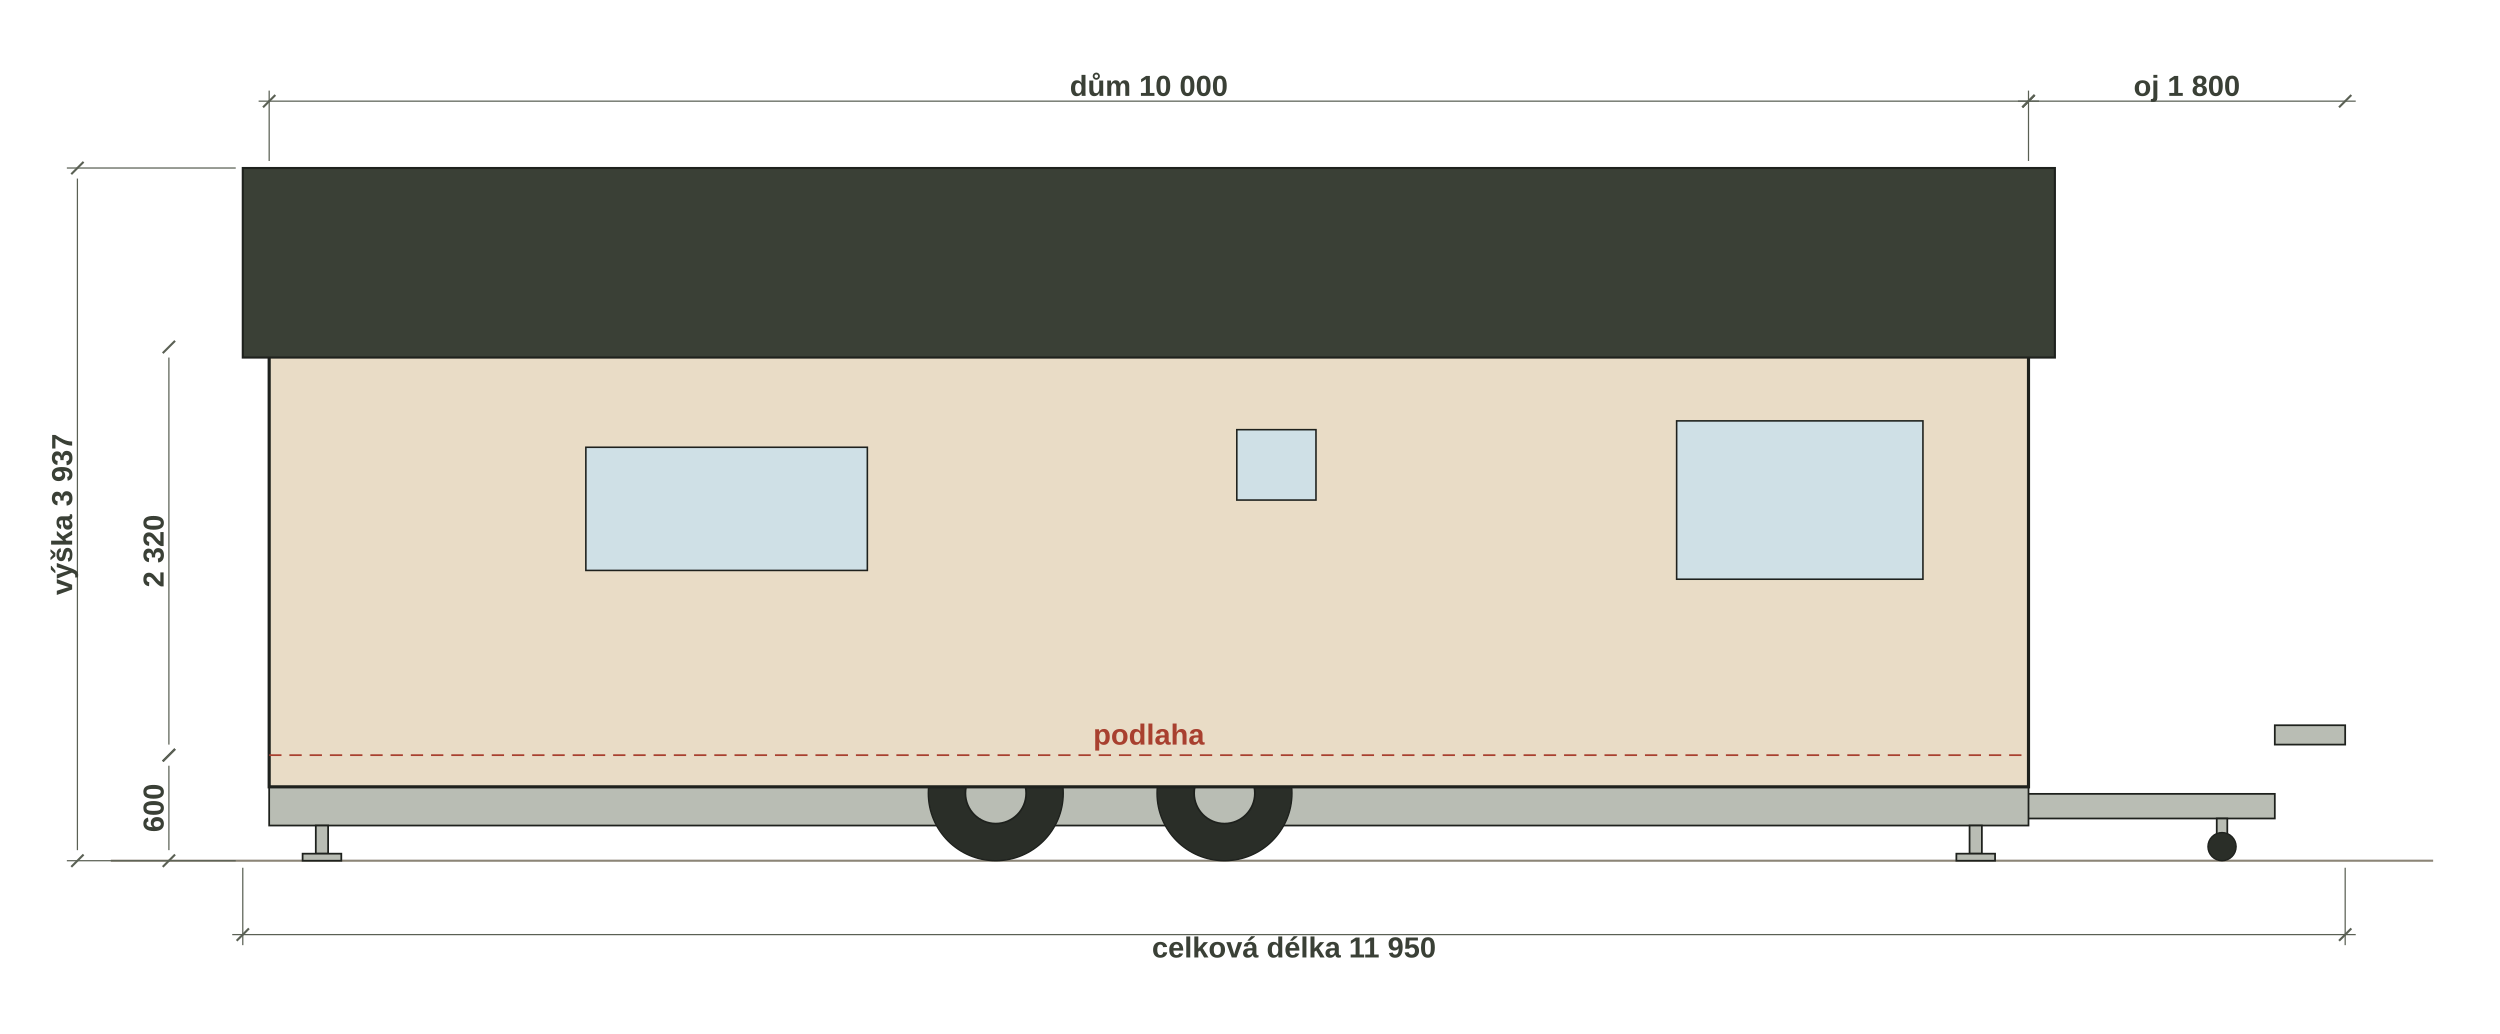
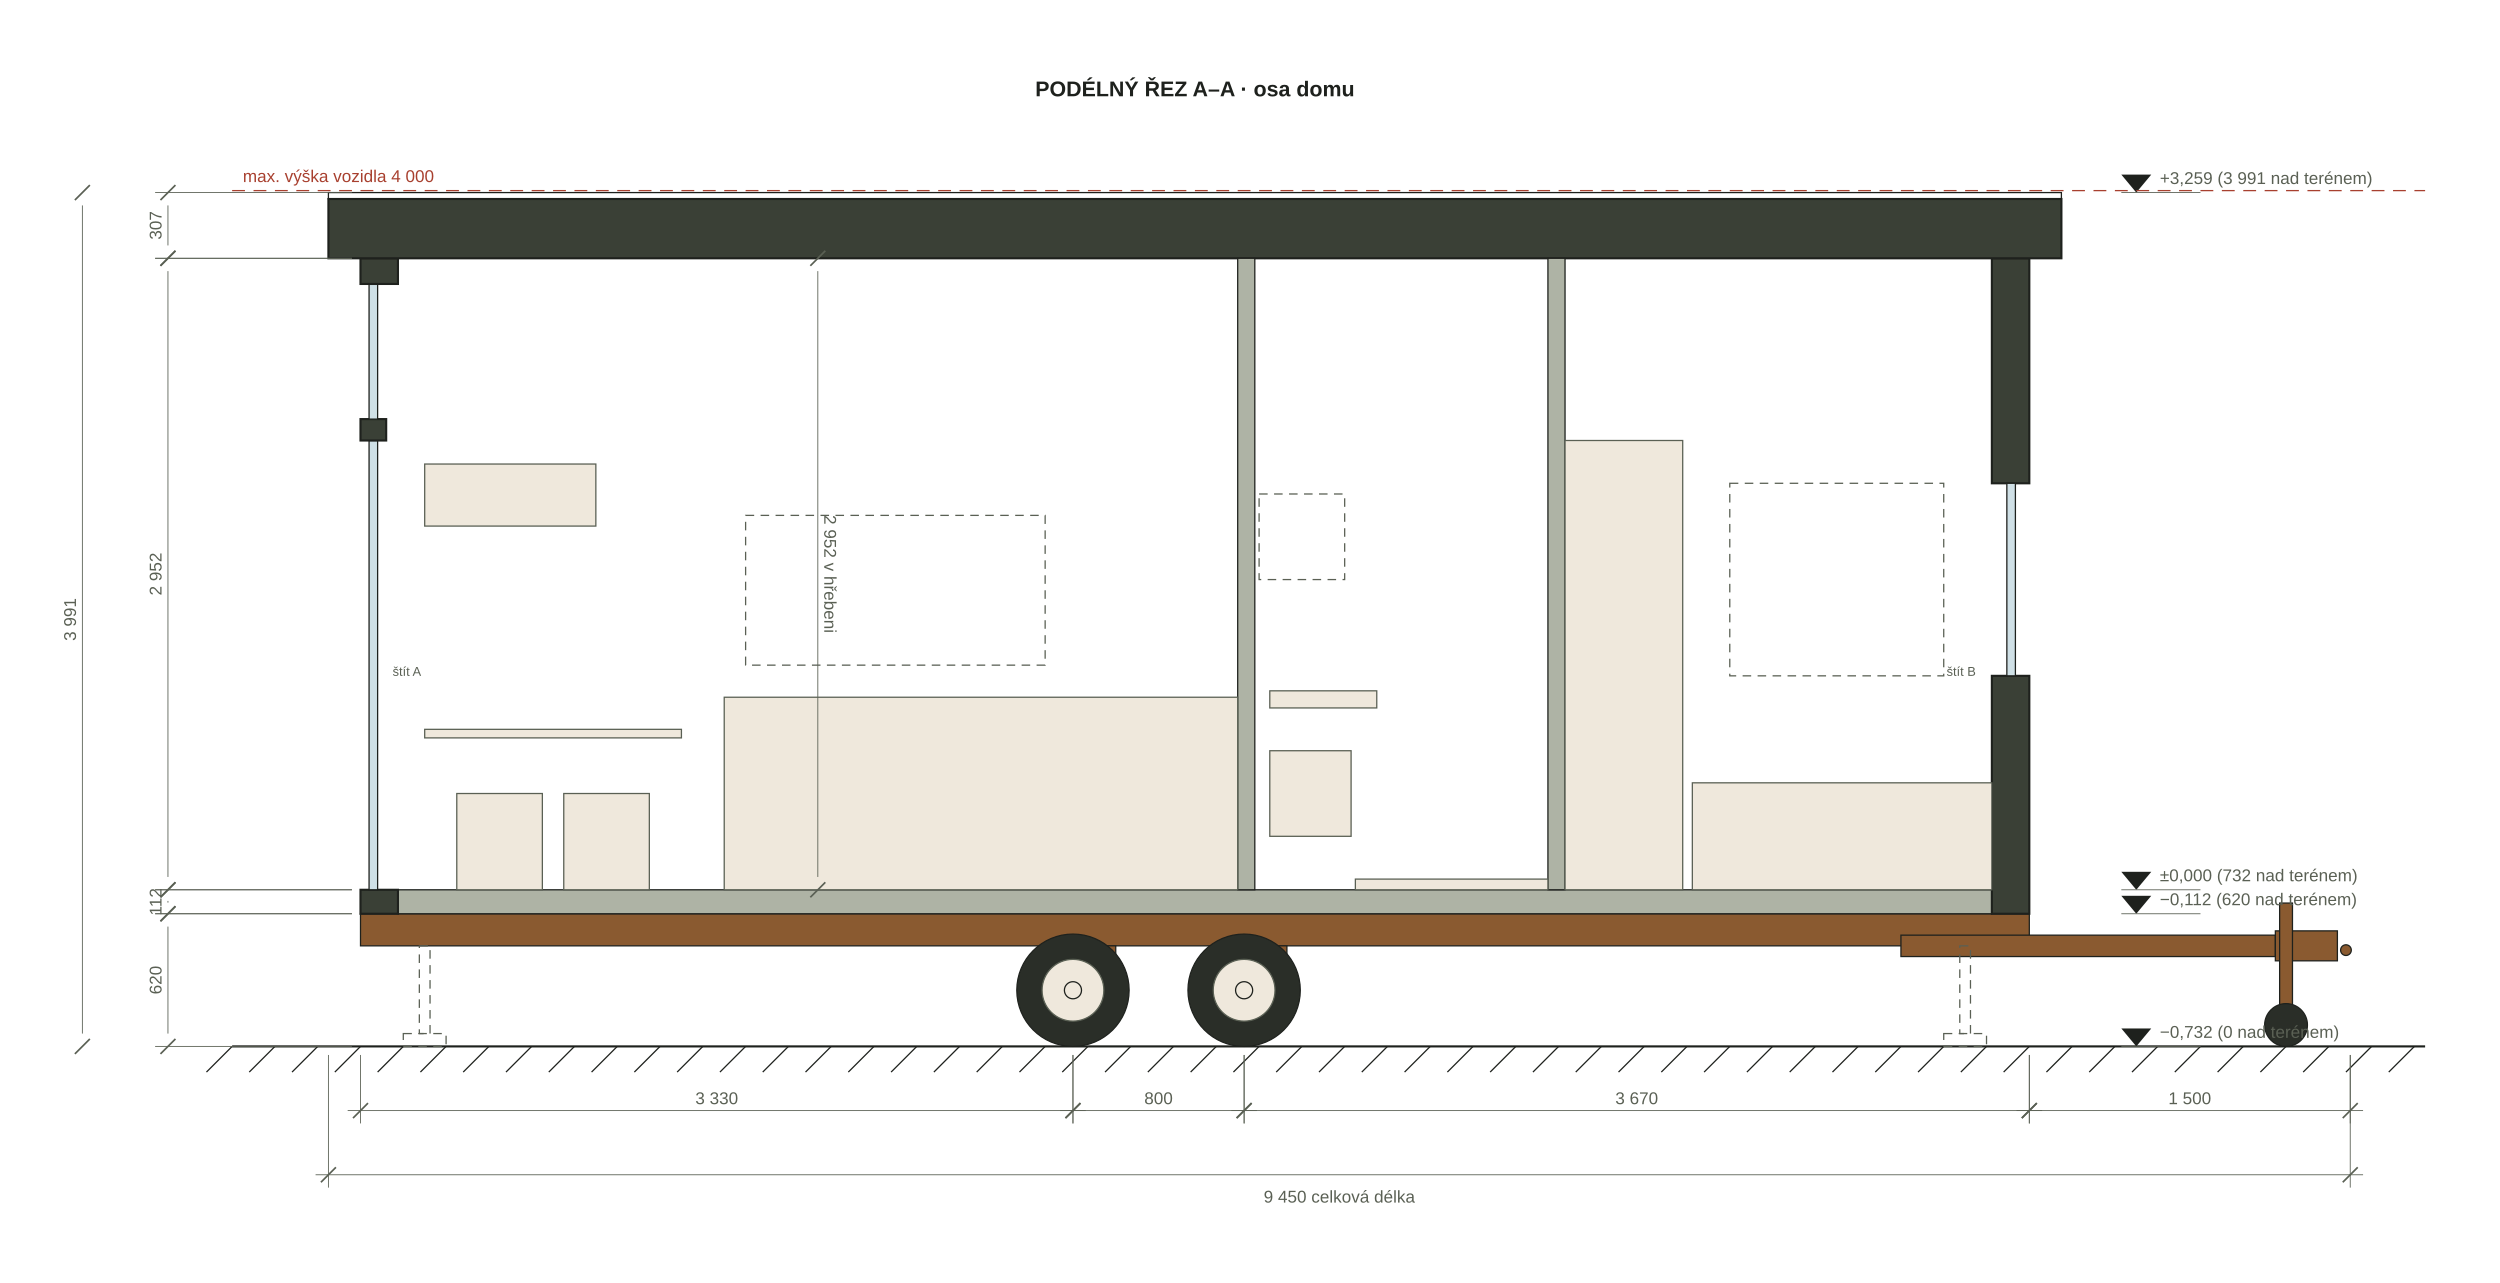
- <svg xmlns="http://www.w3.org/2000/svg" viewBox="-1530 -4892.3 14210 5871.8" class="dwg" style="background:#FBF8F2" role="img" aria-label="">
+ <svg xmlns="http://www.w3.org/2000/svg" viewBox="-1685 -4890.8 11685 5994.8" width="233.7mm" height="119.9mm" class="dwg" role="img" aria-label="Dům L v2 – Podélný řez A–A">
  <style>
- .ln{fill:none;stroke:#1E211D;stroke-width:22;stroke-linejoin:round}.thin{fill:none;stroke:#1E211D;stroke-width:9}
- .wall{fill:#3A4036;stroke:#1E211D;stroke-width:8}.body{fill:#E9DCC6;stroke:#1E211D;stroke-width:18}
- .roof{fill:#3A4036;stroke:#1E211D;stroke-width:12}.steel{fill:#B9BDB4;stroke:#1E211D;stroke-width:10}
- .wheel{fill:#2A2E28;stroke:#1E211D;stroke-width:8}.glass{fill:#CFE0E6;stroke:#1E211D;stroke-width:9}
- .fur{fill:#F6F1E8;stroke:#8C8577;stroke-width:8}.room{fill:#FBF8F2}
- .dim,.tick{fill:none;stroke:#5A6054;stroke-width:7}.tick{stroke-width:12}.grd{fill:none;stroke:#8C8577;stroke-width:12}
- .hl{fill:none;stroke:#A8402F;stroke-width:10;stroke-dasharray:70 45}
- text{font-family:Manrope,Arial,sans-serif;fill:#1E211D}.td{fill:#3A4036;font-weight:600}.tl{font-weight:700}
- .tm{fill:#5A6054}.tr{fill:#A8402F;font-weight:700}
+ .ln{fill:none;stroke:#1E211D;stroke-width:14}.thin{fill:none;stroke:#1E211D;stroke-width:6}
+ .cut{fill:#3A4036;stroke:#1E211D;stroke-width:10}.cutl{fill:#AEB3A5;stroke:#1E211D;stroke-width:6}
+ .steel{fill:#8A5A30;stroke:#1E211D;stroke-width:6}.wheel{fill:#2A2E28;stroke:#1E211D;stroke-width:6}
+ .glass{fill:#CFE0E6;stroke:#1E211D;stroke-width:6}.fur{fill:#EFE8DC;stroke:#5A6054;stroke-width:6}
+ .hid{fill:none;stroke:#5A6054;stroke-width:6;stroke-dasharray:40 30}.ax{fill:none;stroke:#8A5A30;stroke-width:5;stroke-dasharray:120 30 20 30}
+ .dim,.tick{fill:none;stroke:#5A6054;stroke-width:4}.tick{stroke-width:8}.lvl{fill:#1E211D}
+ .grd{fill:none;stroke:#1E211D;stroke-width:10}.lim{fill:none;stroke:#A8402F;stroke-width:6;stroke-dasharray:60 40}
+ text{font-family:Manrope,Arial,sans-serif;fill:#1E211D}.td{fill:#5A6054}.tl{font-weight:600}.tr{fill:#A8402F}
</style>
-   <line class="grd" x1="-900" y1="0" x2="12300" y2="0" />
-   <polygon class="steel" points="9700,-380 11400,-380 11400,-240 9700,-240" />
-   <rect class="steel" x="11400" y="-770" width="400" height="110" />
-   <rect class="steel" x="11070" y="-240" width="60" height="120" />
-   <circle class="wheel" cx="11100" cy="-80" r="80" />
-   <rect class="steel" x="0" y="-420" width="10000" height="220" />
-   <rect class="steel" x="265" y="-200" width="70" height="160" />
-   <rect class="steel" x="190" y="-40" width="220" height="40" />
-   <rect class="steel" x="9665" y="-200" width="70" height="160" />
-   <rect class="steel" x="9590" y="-40" width="220" height="40" />
-   <circle class="wheel" cx="4130" cy="-383.5" r="383.5" />
-   <circle class="steel" cx="4130" cy="-383.5" r="172.6" />
-   <circle class="wheel" cx="5430" cy="-383.5" r="383.5" />
-   <circle class="steel" cx="5430" cy="-383.5" r="172.6" />
-   <rect class="body" x="0" y="-2920" width="10000" height="2500" />
-   <polygon class="roof" points="-150,-2860 10150,-2860 10150,-3937.3 -150,-3937.3" />
-   <rect class="glass" x="1800" y="-2350" width="1600" height="700" />
-   <rect class="glass" x="5500" y="-2450" width="450" height="400" />
-   <rect class="glass" x="8000" y="-2500" width="1400" height="900" />
-   <line class="hl" x1="0" y1="-600" x2="10000" y2="-600" />
-   <text class="tr" x="5000" y="-660" font-size="165" text-anchor="middle">podlaha</text>
-   <line class="dim" x1="-150" y1="40" x2="-150" y2="480" />
-   <line class="dim" x1="11800" y1="40" x2="11800" y2="480" />
-   <line class="dim" x1="-210" y1="420" x2="11860" y2="420" />
-   <line class="tick" x1="-185" y1="455" x2="-115" y2="385" />
-   <line class="tick" x1="11765" y1="455" x2="11835" y2="385" />
-   <text class="td" x="5825" y="550" font-size="165" text-anchor="middle">celková délka 11 950</text>
-   <line class="dim" x1="0" y1="-3977.3" x2="0" y2="-4377.3" />
-   <line class="dim" x1="10000" y1="-3977.3" x2="10000" y2="-4377.3" />
-   <line class="dim" x1="-60" y1="-4317.3" x2="10060" y2="-4317.3" />
-   <line class="tick" x1="-35" y1="-4282.3" x2="35" y2="-4352.3" />
-   <line class="tick" x1="9965" y1="-4282.3" x2="10035" y2="-4352.3" />
-   <text class="td" x="5000" y="-4347.3" font-size="165" text-anchor="middle">dům 10 000</text>
-   <line class="dim" x1="9940" y1="-4317.3" x2="11860" y2="-4317.3" />
-   <line class="tick" x1="9965" y1="-4282.3" x2="10035" y2="-4352.3" />
-   <line class="tick" x1="11765" y1="-4282.3" x2="11835" y2="-4352.3" />
-   <text class="td" x="10900" y="-4347.3" font-size="165" text-anchor="middle">oj 1 800</text>
-   <line class="dim" x1="-190" y1="0" x2="-1150" y2="0" />
-   <line class="dim" x1="-190" y1="-3937.3" x2="-1150" y2="-3937.3" />
-   <line class="dim" x1="-1090" y1="-60" x2="-1090" y2="-3877.3" />
-   <line class="tick" x1="-1125" y1="35" x2="-1055" y2="-35" />
-   <line class="tick" x1="-1125" y1="-3902.3" x2="-1055" y2="-3972.3" />
-   <text class="td" x="-1120" y="-1968.6" font-size="165" text-anchor="middle" transform="rotate(-90 -1120 -1968.6)">výška 3 937</text>
-   <line class="dim" x1="-570" y1="-60" x2="-570" y2="-540" />
-   <line class="tick" x1="-605" y1="35" x2="-535" y2="-35" />
-   <line class="tick" x1="-605" y1="-565" x2="-535" y2="-635" />
-   <text class="td" x="-600" y="-300" font-size="165" text-anchor="middle" transform="rotate(-90 -600 -300)">600</text>
-   <line class="dim" x1="-570" y1="-660" x2="-570" y2="-2860" />
-   <line class="tick" x1="-605" y1="-565" x2="-535" y2="-635" />
-   <line class="tick" x1="-605" y1="-2885" x2="-535" y2="-2955" />
-   <text class="td" x="-600" y="-1760" font-size="165" text-anchor="middle" transform="rotate(-90 -600 -1760)">2 320</text>
+   <line class="grd" x1="-600" y1="0" x2="9650" y2="0" />
+   <line class="thin" x1="-600" y1="0" x2="-720" y2="120" />
+   <line class="thin" x1="-400" y1="0" x2="-520" y2="120" />
+   <line class="thin" x1="-200" y1="0" x2="-320" y2="120" />
+   <line class="thin" x1="0" y1="0" x2="-120" y2="120" />
+   <line class="thin" x1="200" y1="0" x2="80" y2="120" />
+   <line class="thin" x1="400" y1="0" x2="280" y2="120" />
+   <line class="thin" x1="600" y1="0" x2="480" y2="120" />
+   <line class="thin" x1="800" y1="0" x2="680" y2="120" />
+   <line class="thin" x1="1000" y1="0" x2="880" y2="120" />
+   <line class="thin" x1="1200" y1="0" x2="1080" y2="120" />
+   <line class="thin" x1="1400" y1="0" x2="1280" y2="120" />
+   <line class="thin" x1="1600" y1="0" x2="1480" y2="120" />
+   <line class="thin" x1="1800" y1="0" x2="1680" y2="120" />
+   <line class="thin" x1="2000" y1="0" x2="1880" y2="120" />
+   <line class="thin" x1="2200" y1="0" x2="2080" y2="120" />
+   <line class="thin" x1="2400" y1="0" x2="2280" y2="120" />
+   <line class="thin" x1="2600" y1="0" x2="2480" y2="120" />
+   <line class="thin" x1="2800" y1="0" x2="2680" y2="120" />
+   <line class="thin" x1="3000" y1="0" x2="2880" y2="120" />
+   <line class="thin" x1="3200" y1="0" x2="3080" y2="120" />
+   <line class="thin" x1="3400" y1="0" x2="3280" y2="120" />
+   <line class="thin" x1="3600" y1="0" x2="3480" y2="120" />
+   <line class="thin" x1="3800" y1="0" x2="3680" y2="120" />
+   <line class="thin" x1="4000" y1="0" x2="3880" y2="120" />
+   <line class="thin" x1="4200" y1="0" x2="4080" y2="120" />
+   <line class="thin" x1="4400" y1="0" x2="4280" y2="120" />
+   <line class="thin" x1="4600" y1="0" x2="4480" y2="120" />
+   <line class="thin" x1="4800" y1="0" x2="4680" y2="120" />
+   <line class="thin" x1="5000" y1="0" x2="4880" y2="120" />
+   <line class="thin" x1="5200" y1="0" x2="5080" y2="120" />
+   <line class="thin" x1="5400" y1="0" x2="5280" y2="120" />
+   <line class="thin" x1="5600" y1="0" x2="5480" y2="120" />
+   <line class="thin" x1="5800" y1="0" x2="5680" y2="120" />
+   <line class="thin" x1="6000" y1="0" x2="5880" y2="120" />
+   <line class="thin" x1="6200" y1="0" x2="6080" y2="120" />
+   <line class="thin" x1="6400" y1="0" x2="6280" y2="120" />
+   <line class="thin" x1="6600" y1="0" x2="6480" y2="120" />
+   <line class="thin" x1="6800" y1="0" x2="6680" y2="120" />
+   <line class="thin" x1="7000" y1="0" x2="6880" y2="120" />
+   <line class="thin" x1="7200" y1="0" x2="7080" y2="120" />
+   <line class="thin" x1="7400" y1="0" x2="7280" y2="120" />
+   <line class="thin" x1="7600" y1="0" x2="7480" y2="120" />
+   <line class="thin" x1="7800" y1="0" x2="7680" y2="120" />
+   <line class="thin" x1="8000" y1="0" x2="7880" y2="120" />
+   <line class="thin" x1="8200" y1="0" x2="8080" y2="120" />
+   <line class="thin" x1="8400" y1="0" x2="8280" y2="120" />
+   <line class="thin" x1="8600" y1="0" x2="8480" y2="120" />
+   <line class="thin" x1="8800" y1="0" x2="8680" y2="120" />
+   <line class="thin" x1="9000" y1="0" x2="8880" y2="120" />
+   <line class="thin" x1="9200" y1="0" x2="9080" y2="120" />
+   <line class="thin" x1="9400" y1="0" x2="9280" y2="120" />
+   <line class="thin" x1="9600" y1="0" x2="9480" y2="120" />
+   <rect class="steel" x="0" y="-620" width="7800" height="150" />
+   <polygon class="steel" points="7200,-520 8950,-520 8950,-420 7200,-420" />
+   <rect class="steel" x="8950" y="-540" width="290" height="140" />
+   <circle class="steel" cx="9280" cy="-450" r="25" />
+   <rect class="steel" x="8970" y="-670" width="60" height="550" />
+   <circle class="wheel" cx="9000" cy="-100" r="100" />
+   <rect class="steel" x="3430" y="-470" width="100" height="100" />
+   <line class="ln" x1="3480" y1="-420" x2="3330" y2="-262.5" />
+   <circle class="wheel" cx="3330" cy="-262.5" r="262.5" />
+   <circle class="fur" cx="3330" cy="-262.5" r="144.4" />
+   <circle class="thin" cx="3330" cy="-262.5" r="40" />
+   <rect class="steel" x="4230" y="-470" width="100" height="100" />
+   <line class="ln" x1="4280" y1="-420" x2="4130" y2="-262.5" />
+   <circle class="wheel" cx="4130" cy="-262.5" r="262.5" />
+   <circle class="fur" cx="4130" cy="-262.5" r="144.4" />
+   <circle class="thin" cx="4130" cy="-262.5" r="40" />
+   <rect class="hid" x="275" y="-470" width="50" height="410" />
+   <rect class="hid" x="200" y="-60" width="200" height="60" />
+   <rect class="hid" x="7475" y="-470" width="50" height="410" />
+   <rect class="hid" x="7400" y="-60" width="200" height="60" />
+   <rect class="cutl" x="175" y="-732" width="7450" height="112" />
+   <rect class="cut" x="0" y="-732" width="175" height="112" />
+   <rect class="glass" x="40" y="-2832" width="40" height="2100" />
+   <rect class="cut" x="0" y="-2932" width="120" height="100" />
+   <rect class="glass" x="40" y="-3563.7" width="40" height="631.7" />
+   <rect class="cut" x="0" y="-3683.7" width="175" height="120" />
+   <rect class="cut" x="7625" y="-1732" width="175" height="1112" />
+   <rect class="cut" x="7625" y="-3683.7" width="175" height="1051.7" />
+   <rect class="glass" x="7695" y="-2632" width="40" height="900" />
+   <rect class="cut" x="-150" y="-3960.8" width="8100" height="277.1" />
+   <rect class="thin" x="-150" y="-3990.8" width="8100" height="30" />
+   <rect class="cutl" x="4100" y="-3683.7" width="80" height="2951.7" />
+   <rect class="cutl" x="5550" y="-3683.7" width="80" height="2951.7" />
+   <rect class="hid" x="1800" y="-2482" width="1400" height="700" />
+   <rect class="hid" x="4200" y="-2582" width="400" height="400" />
+   <rect class="hid" x="6400" y="-2632" width="1000" height="900" />
+   <rect class="fur" x="300" y="-1482" width="1200" height="40" />
+   <rect class="fur" x="450" y="-1182" width="400" height="450" />
+   <rect class="fur" x="950" y="-1182" width="400" height="450" />
+   <rect class="fur" x="1700" y="-1632" width="2400" height="900" />
+   <rect class="fur" x="300" y="-2722" width="800" height="290" />
+   <rect class="fur" x="4250" y="-1662" width="500" height="80" />
+   <rect class="fur" x="4250" y="-1382" width="380" height="400" />
+   <rect class="fur" x="4650" y="-782" width="900" height="50" />
+   <rect class="fur" x="5630" y="-2832" width="550" height="2100" />
+   <rect class="fur" x="6225" y="-1232" width="1400" height="500" />
+   <line class="dim" x1="2137.5" y1="-792" x2="2137.5" y2="-3623.7" />
+   <line class="tick" x1="2102.5" y1="-697" x2="2172.5" y2="-767" />
+   <line class="tick" x1="2102.5" y1="-3648.7" x2="2172.5" y2="-3718.7" />
+   <text class="td" x="2167.5" y="-2207.8" font-size="80" text-anchor="middle" transform="rotate(90 2167.5 -2207.8)">2 952 v hřebeni</text>
+   <line class="dim" x1="-40" y1="0" x2="-960" y2="0" />
+   <line class="dim" x1="-40" y1="-620" x2="-960" y2="-620" />
+   <line class="dim" x1="-900" y1="-60" x2="-900" y2="-560" />
+   <line class="tick" x1="-935" y1="35" x2="-865" y2="-35" />
+   <line class="tick" x1="-935" y1="-585" x2="-865" y2="-655" />
+   <text class="td" x="-930" y="-310" font-size="80" text-anchor="middle" transform="rotate(-90 -930 -310)">620</text>
+   <line class="dim" x1="-40" y1="-620" x2="-960" y2="-620" />
+   <line class="dim" x1="-40" y1="-732" x2="-960" y2="-732" />
+   <line class="dim" x1="-900" y1="-680" x2="-900" y2="-672" />
+   <line class="tick" x1="-935" y1="-585" x2="-865" y2="-655" />
+   <line class="tick" x1="-935" y1="-697" x2="-865" y2="-767" />
+   <text class="td" x="-930" y="-676" font-size="80" text-anchor="middle" transform="rotate(-90 -930 -676)">112</text>
+   <line class="dim" x1="-40" y1="-732" x2="-960" y2="-732" />
+   <line class="dim" x1="-40" y1="-3683.7" x2="-960" y2="-3683.7" />
+   <line class="dim" x1="-900" y1="-792" x2="-900" y2="-3623.7" />
+   <line class="tick" x1="-935" y1="-697" x2="-865" y2="-767" />
+   <line class="tick" x1="-935" y1="-3648.7" x2="-865" y2="-3718.7" />
+   <text class="td" x="-930" y="-2207.8" font-size="80" text-anchor="middle" transform="rotate(-90 -930 -2207.8)">2 952</text>
+   <line class="dim" x1="-40" y1="-3683.7" x2="-960" y2="-3683.7" />
+   <line class="dim" x1="-40" y1="-3990.8" x2="-960" y2="-3990.8" />
+   <line class="dim" x1="-900" y1="-3743.7" x2="-900" y2="-3930.8" />
+   <line class="tick" x1="-935" y1="-3648.7" x2="-865" y2="-3718.7" />
+   <line class="tick" x1="-935" y1="-3955.8" x2="-865" y2="-4025.8" />
+   <text class="td" x="-930" y="-3837.3" font-size="80" text-anchor="middle" transform="rotate(-90 -930 -3837.3)">307</text>
+   <line class="dim" x1="-1300" y1="-60" x2="-1300" y2="-3930.8" />
+   <line class="tick" x1="-1335" y1="35" x2="-1265" y2="-35" />
+   <line class="tick" x1="-1335" y1="-3955.8" x2="-1265" y2="-4025.8" />
+   <text class="td" x="-1330" y="-1995.4" font-size="80" text-anchor="middle" transform="rotate(-90 -1330 -1995.4)">3 991</text>
+   <polygon class="lvl" points="8300,-732 8230,-816 8370,-816" />
+   <line class="dim" x1="8230" y1="-732" x2="8600" y2="-732" />
+   <text class="td" x="8410" y="-772" font-size="80" text-anchor="start">±0,000  (732 nad terénem)</text>
+   <polygon class="lvl" points="8300,-620 8230,-704 8370,-704" />
+   <line class="dim" x1="8230" y1="-620" x2="8600" y2="-620" />
+   <text class="td" x="8410" y="-660" font-size="80" text-anchor="start">−0,112  (620 nad terénem)</text>
+   <polygon class="lvl" points="8300,0 8230,-84 8370,-84" />
+   <line class="dim" x1="8230" y1="0" x2="8600" y2="0" />
+   <text class="td" x="8410" y="-40" font-size="80" text-anchor="start">−0,732  (0 nad terénem)</text>
+   <polygon class="lvl" points="8300,-3990.8 8230,-4074.8 8370,-4074.8" />
+   <line class="dim" x1="8230" y1="-3990.8" x2="8600" y2="-3990.8" />
+   <text class="td" x="8410" y="-4030.8" font-size="80" text-anchor="start">+3,259  (3 991 nad terénem)</text>
+   <line class="lim" x1="-600" y1="-4000" x2="9650" y2="-4000" />
+   <text class="tr" x="-550" y="-4040" font-size="80" text-anchor="start">max. výška vozidla 4 000</text>
+   <line class="dim" x1="-150" y1="40" x2="-150" y2="660" />
+   <line class="dim" x1="9300" y1="40" x2="9300" y2="660" />
+   <line class="dim" x1="-210" y1="600" x2="9360" y2="600" />
+   <line class="tick" x1="-185" y1="635" x2="-115" y2="565" />
+   <line class="tick" x1="9265" y1="635" x2="9335" y2="565" />
+   <text class="td" x="4575" y="730" font-size="80" text-anchor="middle">9 450 celková délka</text>
+   <line class="dim" x1="0" y1="40" x2="0" y2="360" />
+   <line class="dim" x1="3330" y1="40" x2="3330" y2="360" />
+   <line class="dim" x1="-60" y1="300" x2="3390" y2="300" />
+   <line class="tick" x1="-35" y1="335" x2="35" y2="265" />
+   <line class="tick" x1="3295" y1="335" x2="3365" y2="265" />
+   <text class="td" x="1665" y="270" font-size="80" text-anchor="middle">3 330</text>
+   <line class="dim" x1="3330" y1="40" x2="3330" y2="360" />
+   <line class="dim" x1="4130" y1="40" x2="4130" y2="360" />
+   <line class="dim" x1="3270" y1="300" x2="4190" y2="300" />
+   <line class="tick" x1="3295" y1="335" x2="3365" y2="265" />
+   <line class="tick" x1="4095" y1="335" x2="4165" y2="265" />
+   <text class="td" x="3730" y="270" font-size="80" text-anchor="middle">800</text>
+   <line class="dim" x1="4130" y1="40" x2="4130" y2="360" />
+   <line class="dim" x1="7800" y1="40" x2="7800" y2="360" />
+   <line class="dim" x1="4070" y1="300" x2="7860" y2="300" />
+   <line class="tick" x1="4095" y1="335" x2="4165" y2="265" />
+   <line class="tick" x1="7765" y1="335" x2="7835" y2="265" />
+   <text class="td" x="5965" y="270" font-size="80" text-anchor="middle">3 670</text>
+   <line class="dim" x1="7800" y1="40" x2="7800" y2="360" />
+   <line class="dim" x1="9300" y1="40" x2="9300" y2="360" />
+   <line class="dim" x1="7740" y1="300" x2="9360" y2="300" />
+   <line class="tick" x1="7765" y1="335" x2="7835" y2="265" />
+   <line class="tick" x1="9265" y1="335" x2="9335" y2="265" />
+   <text class="td" x="8550" y="270" font-size="80" text-anchor="middle">1 500</text>
+   <text class="tl" x="3900" y="-4440.8" font-size="100" text-anchor="middle">PODÉLNÝ ŘEZ A–A · osa domu</text>
+   <text class="td" x="150" y="-1732" font-size="60" text-anchor="start">štít A</text>
+   <text class="td" x="7550" y="-1732" font-size="60" text-anchor="end">štít B</text>
</svg>
